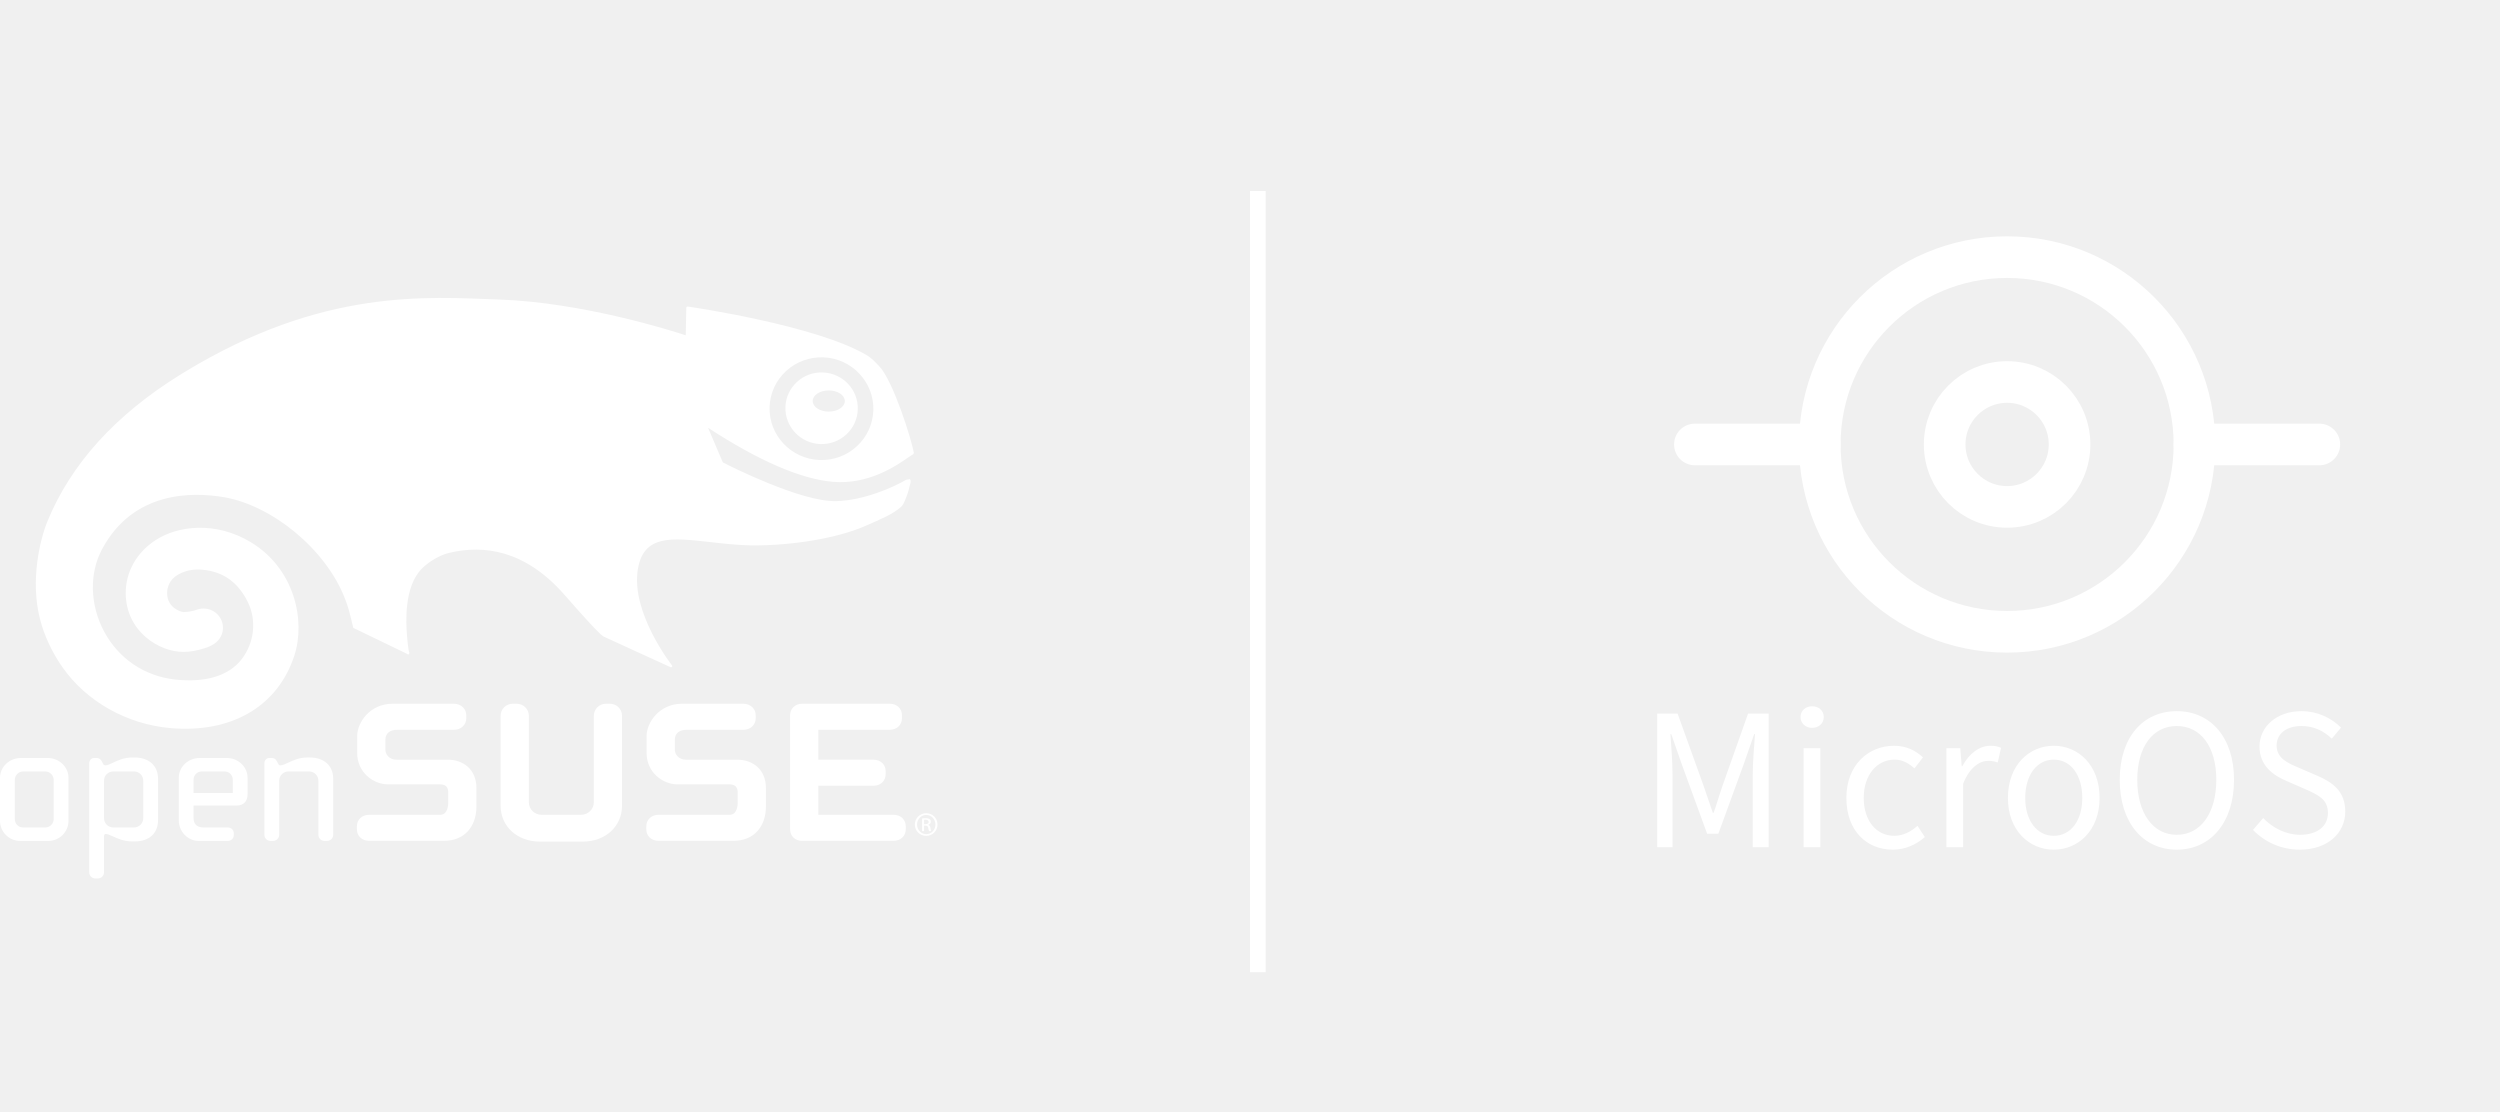
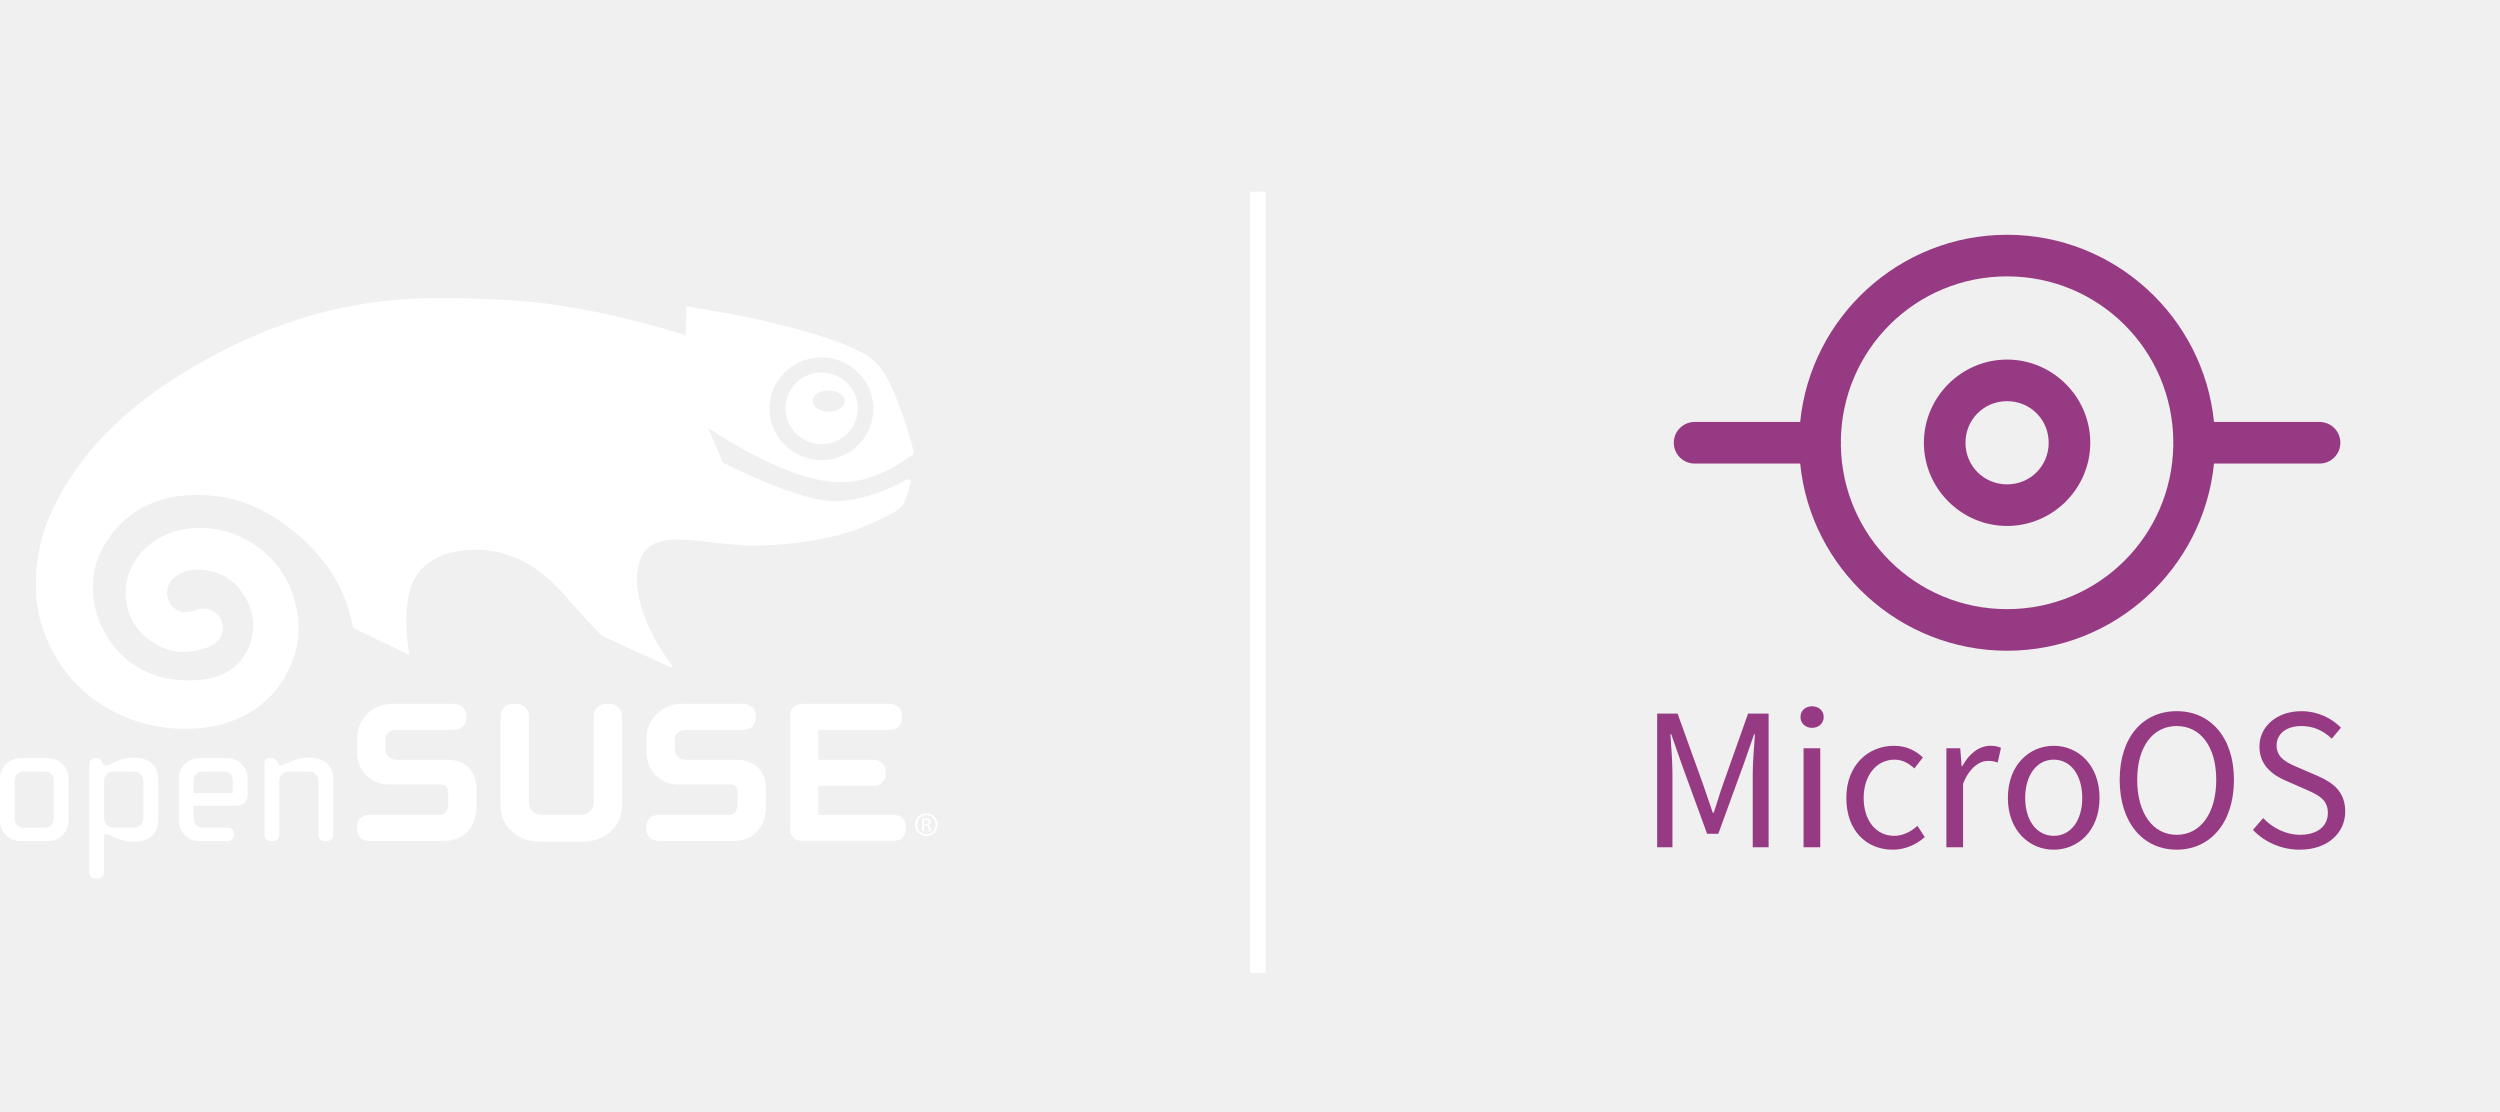
- <svg xmlns="http://www.w3.org/2000/svg" id="svg8" version="1.1" viewBox="0 0 180 80" preserveAspectRatio="xMidYMid meet" height="80" width="180">
-   <defs id="defs2" />
-   <g transform="translate(0,-1042.52)" id="layer1">
-     <g transform="matrix(0.2109375,0,0,0.2086679,-0.107035,1063.614)" id="g887">
-       <path id="Geeko" style="fill:#ffffff" d="m 281.365,27.426 c -3.311,-0.119 -6.451,1.051 -8.85,3.301 -2.399,2.25 -3.815,5.298 -3.915,8.599 -0.23,6.821 5.111,12.559 11.916,12.81 3.31,0.1 6.465,-1.07 8.878,-3.32 2.41,-2.261 3.795,-5.311 3.901,-8.599 0.23,-6.819 -5.109,-12.549 -11.93,-12.791 z m 2.02,13.512 c -3.031,0 -5.479,-1.64 -5.479,-3.65 0,-2.029 2.448,-3.66 5.479,-3.66 3.031,0 5.486,1.631 5.486,3.66 -0.002,2.01 -2.457,3.65 -5.486,3.65 z m 27.153,15.799 c 0.805,-0.531 1.396,-0.972 1.645,-1.07 l 0.268,-0.419 c -0.68,-4.279 -7.059,-25.029 -11.884,-30.019 -1.329,-1.359 -2.394,-2.699 -4.55,-3.96 C 278.564,11.098 237.155,4.96 235.216,4.679 l -0.33,0.091 -0.125,0.3 c 0,0 -0.16,8.58 -0.184,9.539 -4.229,-1.421 -34.972,-11.351 -63.791,-12.351 -24.44,-0.859 -60.033,-4.02 -107.196,24.98 l -1.394,0.868 C 40.006,41.948 24.686,59.017 16.678,78.846 c -2.512,6.24 -5.889,20.32 -2.541,33.569 1.442,5.791 4.13,11.611 7.756,16.819 8.194,11.77 21.944,19.58 36.749,20.899 20.904,1.87 36.733,-7.519 42.363,-25.099 3.871,-12.13 0,-29.928 -14.839,-39.008 C 74.094,78.636 61.115,80.316 53.586,85.297 47.055,89.627 43.356,96.357 43.421,103.747 c 0.151,13.11 11.444,20.078 19.564,20.099 2.359,0 4.728,-0.41 7.4,-1.28 0.951,-0.289 1.845,-0.649 2.831,-1.259 l 0.309,-0.181 0.195,-0.13 -0.065,0.039 c 1.85,-1.261 2.964,-3.311 2.964,-5.511 0,-0.6 -0.084,-1.208 -0.256,-1.821 -0.959,-3.32 -4.239,-5.328 -7.638,-4.709 l -0.46,0.109 -0.621,0.189 -0.901,0.31 c -1.87,0.46 -3.269,0.5 -3.569,0.51 -0.951,-0.061 -5.625,-1.461 -5.625,-6.58 v -0.07 c 0,-1.88 0.754,-3.199 1.17,-3.92 1.454,-2.28 5.435,-4.518 10.814,-4.05 7.059,0.61 12.149,4.23 15.52,11.06 3.129,6.349 2.31,14.159 -2.11,19.88 -4.39,5.668 -12.205,8.078 -22.598,6.959 -10.481,-1.159 -19.34,-7.191 -24.303,-16.579 -4.856,-9.178 -5.121,-20.059 -0.686,-28.418 10.609,-20.029 30.649,-19.82 41.637,-17.921 16.26,2.82 34.758,17.819 41.319,35.139 1.059,2.761 1.6,4.949 2.071,6.951 l 0.709,2.99 18.37,8.969 0.24,0.181 0.445,-0.04 0.081,-0.53 c -0.114,-0.41 -0.381,-0.789 -0.805,-5.93 -0.349,-4.562 -1.059,-17.051 5.228,-23.24 2.441,-2.419 6.161,-4.578 9.099,-5.269 12.04,-2.941 26.159,-0.912 39.507,14.539 6.91,7.98 10.279,11.619 11.97,13.249 l 0.589,0.531 0.695,0.519 c 0.554,0.302 22.954,10.621 22.954,10.621 l 0.461,-0.11 0.009,-0.479 c -0.149,-0.17 -14.199,-18.328 -11.698,-33.279 1.97,-11.909 11.447,-10.83 24.558,-9.35 4.279,0.5 9.152,1.059 14.196,1.172 14.083,0.089 29.254,-2.512 38.604,-6.602 6.049,-2.629 9.909,-4.379 12.328,-6.579 0.87,-0.721 1.321,-1.891 1.791,-3.15 l 0.33,-0.831 c 0.391,-1.021 0.966,-3.171 1.219,-4.35 0.102,-0.519 0.161,-1.068 -0.209,-1.359 l -1.294,0.24 c -4.106,2.471 -14.369,7.15 -23.965,7.35 -11.914,0.24 -35.898,-11.981 -38.399,-13.28 l -0.24,-0.279 c -0.589,-1.44 -4.19,-9.95 -4.96,-11.749 17.27,11.379 31.594,17.668 42.559,18.638 12.207,1.087 21.722,-5.574 25.785,-8.422 z M 263.191,39.298 c 0.175,-4.73 2.155,-9.12 5.614,-12.34 3.46,-3.231 7.975,-4.9 12.708,-4.749 9.76,0.349 17.43,8.589 17.095,18.338 -0.184,4.73 -2.164,9.12 -5.614,12.33 -3.46,3.25 -7.964,4.92 -12.719,4.76 -9.75,-0.36 -17.411,-8.58 -17.084,-18.338 z" />
-       <path style="fill:#ffffff" d="m 134.486,141.732 c -7.784,0 -12.065,6.58 -12.065,11.13 v 5.84 c 0,6.7 5.474,10.851 10.549,10.851 h 17.819 c 2.245,0 2.715,1.47 2.715,2.71 v 3.769 c 0,0.4 -0.081,4.02 -2.715,4.02 h -24.303 c -2.415,0 -4.16,1.68 -4.16,3.979 v 1.042 c 0,2.291 1.745,3.96 4.16,3.96 h 25.624 c 6.698,0 11.019,-4.66 11.019,-11.879 v -6.302 c 0,-6.779 -4.87,-9.809 -9.706,-9.809 h -17.533 c -2.64,0 -3.836,-1.98 -3.836,-3.38 v -3.48 c 0,-2.191 1.464,-3.46 4.025,-3.46 h 19.408 c 2.38,0 4.171,-1.71 4.171,-3.971 v -1.04 c 0,-2.269 -1.821,-3.981 -4.251,-3.981 z" id="path865" />
-       <path style="fill:#ffffff" d="m 207.349,141.732 c -2.301,0 -4.155,1.87 -4.155,4.171 v 29.838 c 0,2.39 -1.95,4.311 -4.311,4.311 h -13.545 c -2.369,0 -4.309,-1.92 -4.309,-4.311 v -29.838 c 0,-2.301 -1.87,-4.171 -4.169,-4.171 h -1.31 c -2.334,0 -4.171,1.842 -4.171,4.171 v 30.968 c 0,7.21 5.674,12.44 13.489,12.44 h 14.485 c 7.805,0 13.475,-5.228 13.475,-12.44 v -30.968 c 0,-2.329 -1.829,-4.171 -4.16,-4.171 z" id="path867" />
-       <path style="fill:#ffffff" d="m 233.281,141.732 c -7.78,0 -12.074,6.58 -12.074,11.13 v 5.84 c 0,6.7 5.484,10.851 10.563,10.851 h 17.814 c 2.248,0 2.72,1.47 2.72,2.71 v 3.769 c 0,0.4 -0.081,4.02 -2.72,4.02 h -24.314 c -2.405,0 -4.16,1.68 -4.16,3.979 v 1.042 c 0,2.291 1.756,3.96 4.16,3.96 h 25.633 c 6.7,0 11.041,-4.66 11.041,-11.879 v -6.302 c 0,-6.779 -4.885,-9.809 -9.72,-9.809 h -17.533 c -2.647,0 -3.839,-1.98 -3.839,-3.38 v -3.48 c 0,-2.191 1.464,-3.46 4.025,-3.46 h 19.419 c 2.375,0 4.158,-1.71 4.158,-3.971 v -1.04 c 0,-2.269 -1.819,-3.981 -4.26,-3.981 z" id="path869" />
-       <path style="fill:#ffffff" d="m 274.246,141.732 c -2.31,0 -4.055,1.712 -4.055,3.981 v 39.358 c 0,2.259 1.705,3.96 3.964,3.96 h 31.364 c 2.415,0 4.16,-1.67 4.16,-3.96 v -1.042 c 0,-2.299 -1.745,-3.979 -4.16,-3.979 0,0 -24.533,0 -25.687,0 0,-1.021 0,-9.011 0,-10.02 1.144,0 18.822,0 18.822,0 2.41,0 4.16,-1.691 4.16,-3.981 v -1.04 c 0,-2.301 -1.75,-3.971 -4.16,-3.971 0,0 -17.679,0 -18.822,0 0,-1.03 0,-9.29 0,-10.32 1.144,0 24.382,0 24.382,0 2.406,0 4.16,-1.659 4.16,-3.971 v -1.04 c 0,-2.301 -1.754,-3.981 -4.16,-3.981 h -29.968 z" id="path871" />
-       <g style="fill:#ffffff" transform="matrix(1.753857,0,0,1.753857,-853.9525,-548.7525)" id="g881">
-         <path style="fill:#ffffff" d="m 491.254,404.369 c -2.241,0 -4.065,1.744 -4.065,3.894 v 8.461 c 0,2.184 1.765,3.963 3.929,3.963 h 5.473 c 2.164,0 3.929,-1.779 3.929,-3.963 v -8.461 c 0,-2.149 -1.825,-3.894 -4.065,-3.894 z m -1.184,12.019 v -7.726 c 0,-0.906 0.744,-1.647 1.654,-1.647 h 4.264 c 0.89,0 1.648,0.758 1.648,1.647 v 7.726 c 0,0.912 -0.738,1.653 -1.648,1.653 h -4.296 c -0.912,0 -1.622,-0.725 -1.622,-1.653 z" id="path873" />
-         <path style="fill:#ffffff" d="m 512.91,404.271 c -1.578,0 -2.768,0.564 -3.723,1.026 -0.582,0.279 -1.086,0.52 -1.477,0.52 -0.177,0 -0.328,-0.08 -0.408,-0.211 l -0.364,-0.696 c -0.091,-0.183 -0.456,-0.541 -0.907,-0.541 h -0.541 c -0.52,0 -0.936,0.467 -0.936,1.037 v 21.461 c 0,0.673 0.531,1.203 1.203,1.203 h 0.468 c 0.667,0 1.209,-0.536 1.209,-1.203 v -7.121 c 0,-0.211 0.137,-0.439 0.276,-0.439 0.391,0 0.895,0.229 1.477,0.496 0.955,0.439 2.145,0.98 3.723,0.98 h 0.505 c 2.794,0 4.532,-1.597 4.532,-4.162 v -8.192 c 0,-2.526 -1.775,-4.157 -4.532,-4.157 h -0.505 z m -5.475,11.952 v -7.39 c 0,-1.021 0.798,-1.818 1.818,-1.818 h 3.997 c 1.021,0 1.818,0.798 1.818,1.818 v 7.39 c 0,1.003 -0.818,1.818 -1.818,1.818 h -3.997 c -1.001,0 -1.818,-0.815 -1.818,-1.818 z" id="path875" />
-         <path style="fill:#ffffff" d="m 526.044,404.369 c -2.241,0 -4.06,1.744 -4.06,3.894 v 8.398 c 0,2.178 1.768,4.025 3.854,4.025 h 5.647 c 0.698,0 1.203,-0.484 1.203,-1.141 v -0.37 c 0,-0.661 -0.505,-1.135 -1.203,-1.135 h -4.639 c -1.3,0 -1.986,-0.639 -1.986,-1.854 0,0 0,-2.115 0,-2.457 0.379,0 8.369,0 8.369,0 1.346,0 2.142,-0.821 2.142,-2.212 v -3.256 c 0,-2.149 -1.822,-3.894 -4.054,-3.894 h -5.273 z m -1.183,4.265 c 0,-0.907 0.713,-1.619 1.621,-1.619 h 4.396 c 0.906,0 1.613,0.712 1.613,1.619 0,0 0,2.28 0,2.622 -0.364,0 -7.258,0 -7.631,0 10e-4,-0.342 10e-4,-2.622 10e-4,-2.622 z" id="path877" />
-         <path style="fill:#ffffff" d="m 546.997,404.271 c -1.573,0 -2.76,0.564 -3.718,1.021 -0.596,0.28 -1.105,0.525 -1.521,0.525 -0.183,0 -0.257,-0.023 -0.399,-0.269 l -0.331,-0.604 c -0.19,-0.382 -0.513,-0.575 -0.949,-0.575 h -0.465 c -0.562,0 -0.972,0.438 -0.972,1.037 v 14.077 c 0,0.667 0.527,1.203 1.206,1.203 h 0.465 c 0.667,0 1.211,-0.542 1.211,-1.203 v -10.65 c 0,-0.998 0.815,-1.818 1.813,-1.818 h 3.999 c 1.001,0 1.816,0.82 1.816,1.818 v 10.65 c 0,0.667 0.53,1.203 1.203,1.203 h 0.47 c 0.667,0 1.209,-0.542 1.209,-1.203 v -11.055 c 0,-2.526 -1.776,-4.157 -4.535,-4.157 z" id="path879" />
-       </g>
-       <g style="fill:#ffffff" transform="matrix(1.753857,0,0,1.753857,-853.9525,-548.7525)" id="g885">
-         <path style="fill:#ffffff" d="m 667.456,415.229 c 1.218,0 2.188,0.99 2.188,2.229 0,1.257 -0.971,2.237 -2.198,2.237 -1.218,0 -2.208,-0.98 -2.208,-2.237 0,-1.238 0.99,-2.229 2.208,-2.229 z m -0.01,0.346 c -0.98,0 -1.782,0.842 -1.782,1.882 0,1.06 0.802,1.891 1.792,1.891 0.99,0.011 1.782,-0.831 1.782,-1.881 0,-1.05 -0.792,-1.892 -1.782,-1.892 z m -0.416,3.179 h -0.396 v -2.485 c 0.208,-0.03 0.406,-0.06 0.703,-0.06 0.377,0 0.624,0.079 0.772,0.188 0.149,0.108 0.229,0.276 0.229,0.515 0,0.326 -0.218,0.524 -0.485,0.604 v 0.021 c 0.218,0.039 0.366,0.237 0.416,0.604 0.06,0.387 0.118,0.535 0.158,0.614 h -0.416 c -0.06,-0.079 -0.119,-0.307 -0.168,-0.634 -0.06,-0.316 -0.218,-0.436 -0.535,-0.436 h -0.277 v 1.069 z m 0,-1.377 h 0.287 c 0.327,0 0.604,-0.118 0.604,-0.426 0,-0.218 -0.158,-0.436 -0.604,-0.436 -0.129,0 -0.218,0.01 -0.287,0.021 z" id="path883" />
-       </g>
+ <svg xmlns="http://www.w3.org/2000/svg" version="1.1" width="180" height="80" viewBox="0 0 180 80">
+   <g transform="matrix(.21094 0 0 .20867 -.10704 21.1)" fill="#fff">
+     <path id="a" d="m281.36 27.426c-3.311-0.119-6.451 1.051-8.85 3.301s-3.815 5.298-3.915 8.599c-0.23 6.821 5.111 12.559 11.916 12.81 3.309 0.1 6.465-1.07 8.878-3.32 2.41-2.261 3.795-5.311 3.901-8.599 0.23-6.819-5.109-12.549-11.93-12.791zm2.02 13.512c-3.031 0-5.479-1.64-5.479-3.65 0-2.029 2.448-3.66 5.479-3.66 3.031 0 5.486 1.631 5.486 3.66-2e-3 2.01-2.457 3.65-5.486 3.65zm27.153 15.799c0.805-0.531 1.396-0.972 1.645-1.07l0.268-0.419c-0.68-4.279-7.059-25.029-11.884-30.019-1.329-1.359-2.394-2.699-4.55-3.96-17.454-10.171-58.863-16.309-60.803-16.59l-0.33 0.091-0.125 0.3s-0.16 8.58-0.184 9.539c-4.229-1.421-34.972-11.351-63.791-12.351-24.44-0.859-60.033-4.02-107.2 24.98l-1.394 0.868c-22.19 13.841-37.51 30.91-45.518 50.739-2.511 6.24-5.889 20.32-2.541 33.569 1.442 5.791 4.13 11.611 7.756 16.819 8.194 11.77 21.944 19.58 36.749 20.899 20.904 1.87 36.733-7.519 42.363-25.099 3.871-12.13 0-29.928-14.839-39.008-12.07-7.391-25.049-5.711-32.578-0.73-6.531 4.33-10.23 11.06-10.165 18.451 0.151 13.11 11.444 20.078 19.564 20.099 2.359 0 4.728-0.41 7.399-1.28 0.951-0.289 1.845-0.649 2.831-1.259l0.309-0.181 0.195-0.13-0.065 0.039c1.85-1.261 2.964-3.311 2.964-5.511 0-0.6-0.084-1.208-0.256-1.821-0.959-3.32-4.239-5.328-7.638-4.709l-0.46 0.109-0.621 0.189-0.901 0.31c-1.87 0.46-3.269 0.5-3.569 0.51-0.951-0.061-5.625-1.461-5.625-6.58v-0.07c0-1.88 0.754-3.199 1.17-3.92 1.454-2.28 5.435-4.518 10.814-4.05 7.059 0.61 12.149 4.23 15.52 11.06 3.129 6.349 2.31 14.159-2.11 19.88-4.39 5.668-12.205 8.078-22.598 6.959-10.481-1.159-19.34-7.191-24.303-16.579-4.856-9.178-5.121-20.059-0.686-28.418 10.609-20.029 30.649-19.82 41.637-17.921 16.26 2.82 34.758 17.819 41.319 35.139 1.059 2.761 1.599 4.949 2.071 6.95l0.709 2.99 18.37 8.969 0.24 0.181 0.445-0.04 0.081-0.53c-0.114-0.41-0.381-0.789-0.805-5.93-0.349-4.562-1.059-17.051 5.228-23.24 2.441-2.419 6.161-4.578 9.099-5.269 12.04-2.941 26.159-0.912 39.507 14.539 6.91 7.98 10.279 11.619 11.97 13.249l0.589 0.531 0.695 0.519c0.554 0.302 22.954 10.621 22.954 10.621l0.461-0.11 9e-3 -0.479c-0.149-0.17-14.199-18.328-11.698-33.279 1.97-11.909 11.447-10.83 24.558-9.35 4.279 0.5 9.152 1.059 14.196 1.172 14.083 0.089 29.254-2.511 38.604-6.601 6.049-2.629 9.909-4.379 12.328-6.579 0.87-0.721 1.321-1.891 1.791-3.15l0.33-0.831c0.391-1.021 0.966-3.171 1.219-4.35 0.102-0.519 0.161-1.068-0.209-1.359l-1.294 0.24c-4.106 2.471-14.369 7.151-23.965 7.35-11.914 0.24-35.898-11.981-38.399-13.28l-0.24-0.279c-0.589-1.44-4.19-9.95-4.96-11.749 17.27 11.379 31.594 17.668 42.559 18.638 12.207 1.087 21.722-5.574 25.785-8.422zm-47.347-17.439c0.175-4.73 2.155-9.12 5.614-12.34 3.46-3.231 7.975-4.9 12.708-4.749 9.76 0.349 17.43 8.589 17.095 18.338-0.184 4.73-2.164 9.12-5.614 12.33-3.46 3.25-7.964 4.92-12.719 4.76-9.75-0.36-17.411-8.58-17.084-18.338z" />
+     <path d="m134.49 141.73c-7.784 0-12.065 6.58-12.065 11.13v5.84c0 6.7 5.474 10.851 10.549 10.851h17.819c2.245 0 2.715 1.47 2.715 2.71v3.769c0 0.4-0.081 4.02-2.715 4.02h-24.303c-2.415 0-4.16 1.68-4.16 3.979v1.042c0 2.291 1.745 3.96 4.16 3.96h25.624c6.698 0 11.019-4.66 11.019-11.879v-6.302c0-6.779-4.87-9.809-9.706-9.809h-17.533c-2.64 0-3.836-1.98-3.836-3.38v-3.48c0-2.191 1.464-3.46 4.025-3.46h19.408c2.38 0 4.171-1.71 4.171-3.971v-1.04c0-2.269-1.821-3.981-4.251-3.981z" />
+     <path d="m207.35 141.73c-2.301 0-4.155 1.87-4.155 4.171v29.838c0 2.39-1.95 4.311-4.311 4.311h-13.545c-2.369 0-4.309-1.921-4.309-4.311v-29.838c0-2.301-1.87-4.171-4.169-4.171h-1.31c-2.334 0-4.171 1.842-4.171 4.171v30.968c0 7.21 5.674 12.44 13.489 12.44h14.485c7.805 0 13.475-5.228 13.475-12.44v-30.968c0-2.329-1.829-4.171-4.16-4.171z" />
+     <path d="m233.28 141.73c-7.78 0-12.074 6.58-12.074 11.13v5.84c0 6.7 5.484 10.851 10.563 10.851h17.814c2.248 0 2.72 1.47 2.72 2.71v3.769c0 0.4-0.081 4.02-2.72 4.02h-24.314c-2.405 0-4.16 1.68-4.16 3.979v1.042c0 2.291 1.756 3.96 4.16 3.96h25.633c6.7 0 11.041-4.66 11.041-11.879v-6.302c0-6.779-4.885-9.809-9.72-9.809h-17.533c-2.647 0-3.839-1.98-3.839-3.38v-3.48c0-2.191 1.464-3.46 4.025-3.46h19.419c2.375 0 4.158-1.71 4.158-3.971v-1.04c0-2.269-1.819-3.981-4.26-3.981z" />
+     <path d="m274.25 141.73c-2.31 0-4.055 1.712-4.055 3.981v39.358c0 2.259 1.705 3.96 3.964 3.96h31.364c2.415 0 4.16-1.67 4.16-3.96v-1.042c0-2.299-1.745-3.979-4.16-3.979h-25.687v-10.02h18.822c2.41 0 4.16-1.691 4.16-3.981v-1.04c0-2.301-1.75-3.971-4.16-3.971h-18.822v-10.32h24.382c2.406 0 4.16-1.659 4.16-3.971v-1.04c0-2.301-1.754-3.981-4.16-3.981h-29.968z" />
+     <g transform="matrix(1.7539,0,0,1.7539,-853.95,-548.75)">
+       <path d="m491.25 404.37c-2.241 0-4.065 1.744-4.065 3.894v8.461c0 2.184 1.765 3.963 3.929 3.963h5.473c2.164 0 3.929-1.779 3.929-3.963v-8.461c0-2.149-1.825-3.894-4.065-3.894zm-1.184 12.019v-7.726c0-0.906 0.744-1.647 1.654-1.647h4.264c0.89 0 1.648 0.758 1.648 1.647v7.726c0 0.912-0.738 1.653-1.648 1.653h-4.296c-0.912 0-1.622-0.725-1.622-1.653z" />
+       <path d="m512.91 404.27c-1.578 0-2.768 0.564-3.723 1.026-0.582 0.279-1.086 0.52-1.477 0.52-0.177 0-0.328-0.08-0.408-0.211l-0.364-0.696c-0.091-0.183-0.456-0.541-0.907-0.541h-0.541c-0.52 0-0.936 0.467-0.936 1.037v21.461c0 0.673 0.531 1.203 1.203 1.203h0.468c0.667 0 1.209-0.536 1.209-1.203v-7.121c0-0.211 0.137-0.439 0.276-0.439 0.391 0 0.895 0.229 1.477 0.496 0.955 0.439 2.145 0.98 3.723 0.98h0.505c2.794 0 4.532-1.597 4.532-4.162v-8.192c0-2.526-1.775-4.157-4.532-4.157h-0.505zm-5.475 11.952v-7.39c0-1.021 0.798-1.818 1.818-1.818h3.997c1.021 0 1.818 0.798 1.818 1.818v7.39c0 1.003-0.818 1.818-1.818 1.818h-3.997c-1.001 0-1.818-0.815-1.818-1.818z" />
+       <path d="m526.04 404.37c-2.241 0-4.06 1.744-4.06 3.894v8.398c0 2.178 1.768 4.025 3.854 4.025h5.647c0.698 0 1.203-0.484 1.203-1.141v-0.37c0-0.661-0.505-1.135-1.203-1.135h-4.639c-1.3 0-1.986-0.639-1.986-1.854v-2.457h8.369c1.346 0 2.142-0.821 2.142-2.212v-3.256c0-2.149-1.822-3.894-4.054-3.894h-5.273zm-1.183 4.265c0-0.907 0.713-1.619 1.621-1.619h4.396c0.906 0 1.613 0.712 1.613 1.619v2.622h-7.631c1e-3 -0.342 1e-3 -2.622 1e-3 -2.622z" />
+       <path d="m547 404.27c-1.573 0-2.76 0.564-3.718 1.021-0.596 0.28-1.105 0.525-1.521 0.525-0.183 0-0.257-0.023-0.399-0.269l-0.331-0.604c-0.19-0.382-0.513-0.575-0.949-0.575h-0.465c-0.562 0-0.972 0.438-0.972 1.037v14.077c0 0.667 0.527 1.203 1.206 1.203h0.465c0.667 0 1.211-0.542 1.211-1.203v-10.65c0-0.998 0.815-1.818 1.813-1.818h3.999c1.001 0 1.816 0.82 1.816 1.818v10.65c0 0.667 0.53 1.203 1.203 1.203h0.47c0.667 0 1.209-0.542 1.209-1.203v-11.055c0-2.526-1.776-4.157-4.535-4.157z" />
+       <path d="m667.46 415.23c1.218 0 2.188 0.99 2.188 2.229 0 1.257-0.971 2.237-2.198 2.237-1.218 0-2.208-0.98-2.208-2.237 0-1.238 0.99-2.229 2.208-2.229zm-0.01 0.346c-0.98 0-1.782 0.842-1.782 1.882 0 1.06 0.802 1.891 1.792 1.891 0.99 0.011 1.782-0.831 1.782-1.881s-0.792-1.892-1.782-1.892zm-0.416 3.179h-0.396v-2.485c0.208-0.03 0.406-0.06 0.703-0.06 0.377 0 0.624 0.079 0.772 0.188 0.149 0.108 0.229 0.276 0.229 0.515 0 0.326-0.218 0.524-0.485 0.604v0.021c0.218 0.039 0.366 0.237 0.416 0.604 0.06 0.387 0.118 0.535 0.158 0.614h-0.416c-0.06-0.079-0.119-0.307-0.168-0.634-0.06-0.316-0.218-0.436-0.535-0.436h-0.277v1.069zm0-1.377h0.287c0.327 0 0.604-0.118 0.604-0.426 0-0.218-0.158-0.436-0.604-0.436-0.129 0-0.218 0.01-0.287 0.021z" />
    </g>
-     <path id="path910" d="m 90.563,1056.27 -2e-6,56.25" style="fill:none;stroke:#ffffff;stroke-width:1.125px;stroke-linecap:butt;stroke-linejoin:miter;stroke-opacity:1" />
-     <path id="text847" transform="translate(0,1042.52)" d="M 130.475 50.852 C 130.005 50.852 129.639 51.16 129.639 51.629 C 129.639 52.084 130.005 52.406 130.475 52.406 C 130.944 52.406 131.311 52.084 131.311 51.629 C 131.311 51.16 130.944 50.852 130.475 50.852 z M 156.729 51.203 C 154.309 51.203 152.621 53.065 152.621 56.145 C 152.621 59.239 154.309 61.176 156.729 61.176 C 159.149 61.176 160.85 59.239 160.85 56.145 C 160.85 53.079 159.149 51.203 156.729 51.203 z M 165.705 51.203 C 163.96 51.203 162.684 52.287 162.684 53.754 C 162.684 55.162 163.725 55.851 164.635 56.232 L 166.014 56.834 C 166.923 57.245 167.611 57.552 167.611 58.535 C 167.611 59.474 166.865 60.105 165.604 60.105 C 164.606 60.105 163.639 59.621 162.949 58.902 L 162.215 59.754 C 163.051 60.619 164.239 61.176 165.588 61.176 C 167.612 61.176 168.859 59.959 168.859 58.434 C 168.859 57.011 167.994 56.351 166.879 55.867 L 165.516 55.279 C 164.753 54.957 163.916 54.606 163.916 53.682 C 163.916 52.816 164.634 52.273 165.705 52.273 C 166.6 52.273 167.304 52.626 167.891 53.184 L 168.551 52.391 C 167.861 51.687 166.849 51.203 165.705 51.203 z M 119.32 51.379 L 119.32 61 L 120.42 61 L 120.42 55.705 C 120.42 54.854 120.332 53.71 120.273 52.859 L 120.332 52.859 L 121.094 55.045 L 122.914 60.031 L 123.721 60.031 L 125.539 55.045 L 126.301 52.859 L 126.359 52.859 C 126.301 53.71 126.199 54.854 126.199 55.705 L 126.199 61 L 127.342 61 L 127.342 51.379 L 125.861 51.379 L 124.043 56.512 C 123.808 57.172 123.617 57.861 123.383 58.521 L 123.324 58.521 C 123.09 57.861 122.869 57.172 122.635 56.512 L 120.787 51.379 L 119.32 51.379 z M 156.729 52.273 C 158.445 52.273 159.574 53.754 159.574 56.145 C 159.574 58.55 158.445 60.105 156.729 60.105 C 155.013 60.105 153.883 58.55 153.883 56.145 C 153.883 53.754 155.013 52.273 156.729 52.273 z M 136.373 53.695 C 134.54 53.695 132.939 55.061 132.939 57.451 C 132.939 59.813 134.393 61.176 136.285 61.176 C 137.136 61.176 137.943 60.84 138.588 60.268 L 138.059 59.459 C 137.619 59.855 137.047 60.178 136.387 60.178 C 135.081 60.178 134.188 59.079 134.188 57.451 C 134.188 55.809 135.125 54.693 136.416 54.693 C 136.988 54.693 137.429 54.958 137.84 55.324 L 138.455 54.531 C 137.956 54.077 137.312 53.695 136.373 53.695 z M 143.311 53.695 C 142.504 53.695 141.771 54.267 141.287 55.162 L 141.242 55.162 L 141.141 53.871 L 140.143 53.871 L 140.143 61 L 141.346 61 L 141.346 56.424 C 141.83 55.221 142.549 54.781 143.15 54.781 C 143.444 54.781 143.603 54.825 143.838 54.898 L 144.074 53.842 C 143.84 53.739 143.619 53.695 143.311 53.695 z M 147.871 53.695 C 146.126 53.695 144.57 55.061 144.57 57.451 C 144.57 59.813 146.126 61.176 147.871 61.176 C 149.616 61.176 151.17 59.813 151.17 57.451 C 151.17 55.061 149.616 53.695 147.871 53.695 z M 129.859 53.871 L 129.859 61 L 131.062 61 L 131.062 53.871 L 129.859 53.871 z M 147.871 54.693 C 149.103 54.693 149.924 55.809 149.924 57.451 C 149.924 59.079 149.103 60.178 147.871 60.178 C 146.654 60.178 145.816 59.079 145.816 57.451 C 145.816 55.809 146.654 54.693 147.871 54.693 z " style="font-style:normal;font-variant:normal;font-weight:normal;font-stretch:normal;font-size:40px;line-height:1.25;font-family:Inter;-inkscape-font-specification:Inter;letter-spacing:0px;word-spacing:0px;fill:#ffffff;fill-opacity:1;stroke:none" />
  </g>
-   <g style="stroke:#ffffff;stroke-opacity:1" transform="matrix(2.997332,0,0,2.997332,120.5333,-3308.585)" id="g1240-7-6">
-     <circle style="opacity:1;fill:none;fill-opacity:1;stroke:#ffffff;stroke-width:1;stroke-linecap:round;stroke-linejoin:round;stroke-miterlimit:4;stroke-dasharray:none;stroke-opacity:1" id="path821-5-4" cx="8" cy="1114.52" r="4.5" />
-     <path style="fill:none;stroke:#ffffff;stroke-width:1px;stroke-linecap:round;stroke-linejoin:miter;stroke-opacity:1" d="M 3.5,1114.52 H 0.5" id="path823-35-3" />
-     <path style="fill:none;stroke:#ffffff;stroke-width:1px;stroke-linecap:round;stroke-linejoin:miter;stroke-opacity:1" d="m 12.5,1114.52 h 3" id="path825-62-3" />
-   </g>
-   <circle style="opacity:1;fill:none;fill-opacity:1;stroke:#ffffff;stroke-width:2.997;stroke-linecap:round;stroke-linejoin:round;stroke-miterlimit:4;stroke-dasharray:none;stroke-opacity:1" id="path1096-5" cx="144.512" cy="32" r="4.496" />
+   <path d="m90.563 13.8-2e-6 56.25" stroke="#fff" stroke-width="1.125px" />
+   <path d="m130.47 50.852c-0.469 0-0.836 0.308-0.836 0.777 0 0.455 0.367 0.777 0.836 0.777s0.836-0.323 0.836-0.777c0-0.469-0.367-0.777-0.836-0.777zm26.254 0.352c-2.42 0-4.107 1.861-4.107 4.941 0 3.095 1.687 5.031 4.107 5.031s4.121-1.937 4.121-5.031c0-3.065-1.701-4.941-4.121-4.941zm8.977 0c-1.745 0-3.022 1.084-3.022 2.551 0 1.408 1.042 2.097 1.951 2.478l1.379 0.602c0.909 0.411 1.598 0.719 1.598 1.701 0 0.939-0.746 1.57-2.008 1.57-0.997 0-1.965-0.484-2.654-1.203l-0.734 0.852c0.836 0.865 2.024 1.422 3.373 1.422 2.024 0 3.272-1.217 3.272-2.742 0-1.423-0.866-2.082-1.98-2.566l-1.363-0.588c-0.763-0.323-1.6-0.674-1.6-1.598 0-0.865 0.718-1.408 1.789-1.408 0.895 0 1.599 0.353 2.186 0.91l0.66-0.793c-0.689-0.704-1.702-1.188-2.846-1.188zm-46.385 0.176v9.621h1.1v-5.295c0-0.851-0.088-1.995-0.146-2.846h0.059l0.762 2.186 1.82 4.986h0.807l1.818-4.986 0.762-2.186h0.059c-0.059 0.851-0.16 1.995-0.16 2.846v5.295h1.143v-9.621h-1.48l-1.818 5.133c-0.235 0.66-0.425 1.35-0.66 2.01h-0.059c-0.235-0.66-0.455-1.35-0.689-2.01l-1.848-5.133h-1.467zm37.408 0.895c1.716 0 2.846 1.48 2.846 3.871 0 2.405-1.13 3.961-2.846 3.961s-2.846-1.556-2.846-3.961c0-2.391 1.13-3.871 2.846-3.871zm-20.355 1.422c-1.833 0-3.434 1.365-3.434 3.756 0 2.361 1.454 3.725 3.346 3.725 0.851 0 1.657-0.336 2.303-0.908l-0.529-0.809c-0.44 0.396-1.012 0.719-1.672 0.719-1.305 0-2.199-1.099-2.199-2.727 0-1.643 0.938-2.758 2.228-2.758 0.572 0 1.013 0.264 1.424 0.631l0.615-0.793c-0.499-0.455-1.143-0.836-2.082-0.836zm6.938 0c-0.807 0-1.539 0.572-2.023 1.467h-0.045l-0.102-1.291h-0.998v7.129h1.203v-4.576c0.484-1.203 1.203-1.643 1.805-1.643 0.293 0 0.453 0.044 0.688 0.117l0.236-1.057c-0.235-0.103-0.456-0.146-0.764-0.146zm4.561 0c-1.745 0-3.301 1.365-3.301 3.756 0 2.361 1.555 3.725 3.301 3.725 1.745 0 3.299-1.363 3.299-3.725 0-2.391-1.554-3.756-3.299-3.756zm-18.012 0.176v7.129h1.203v-7.129zm18.012 0.822c1.232 0 2.053 1.115 2.053 2.758 0 1.628-0.821 2.727-2.053 2.727-1.217 0-2.055-1.099-2.055-2.727 0-1.643 0.837-2.758 2.055-2.758z" fill="#973a84" />
+   <path d="m144.51 16.904c-7.747 0-14.143 5.925-14.898 13.477h-7.563a1.498 1.498 0 1 0 0 2.995h7.563c0.755 7.552 7.152 13.477 14.898 13.477 7.747 0 14.143-5.925 14.898-13.477h7.563a1.498 1.498 0 1 0 0-2.995h-7.563c-0.755-7.552-7.152-13.477-14.898-13.477zm0 2.995c6.584 0 11.888 5.269 11.968 11.833a1.498 1.498 0 0 0 0 0.287c-0.077 6.567-5.382 11.839-11.968 11.839-6.584 0-11.888-5.269-11.968-11.833a1.498 1.498 0 0 0 0-0.287c0.077-6.567 5.382-11.839 11.968-11.839zm0 5.99c-3.29 0-5.99 2.699-5.99 5.99 0 3.29 2.699 5.99 5.99 5.99 3.29 0 5.99-2.699 5.99-5.99 0-3.29-2.699-5.99-5.99-5.99zm0 2.995c1.672 0 2.995 1.323 2.995 2.995 0 1.672-1.323 2.995-2.995 2.995s-2.995-1.323-2.995-2.995c0-1.672 1.323-2.995 2.995-2.995z" fill="#973a84" />
</svg>
